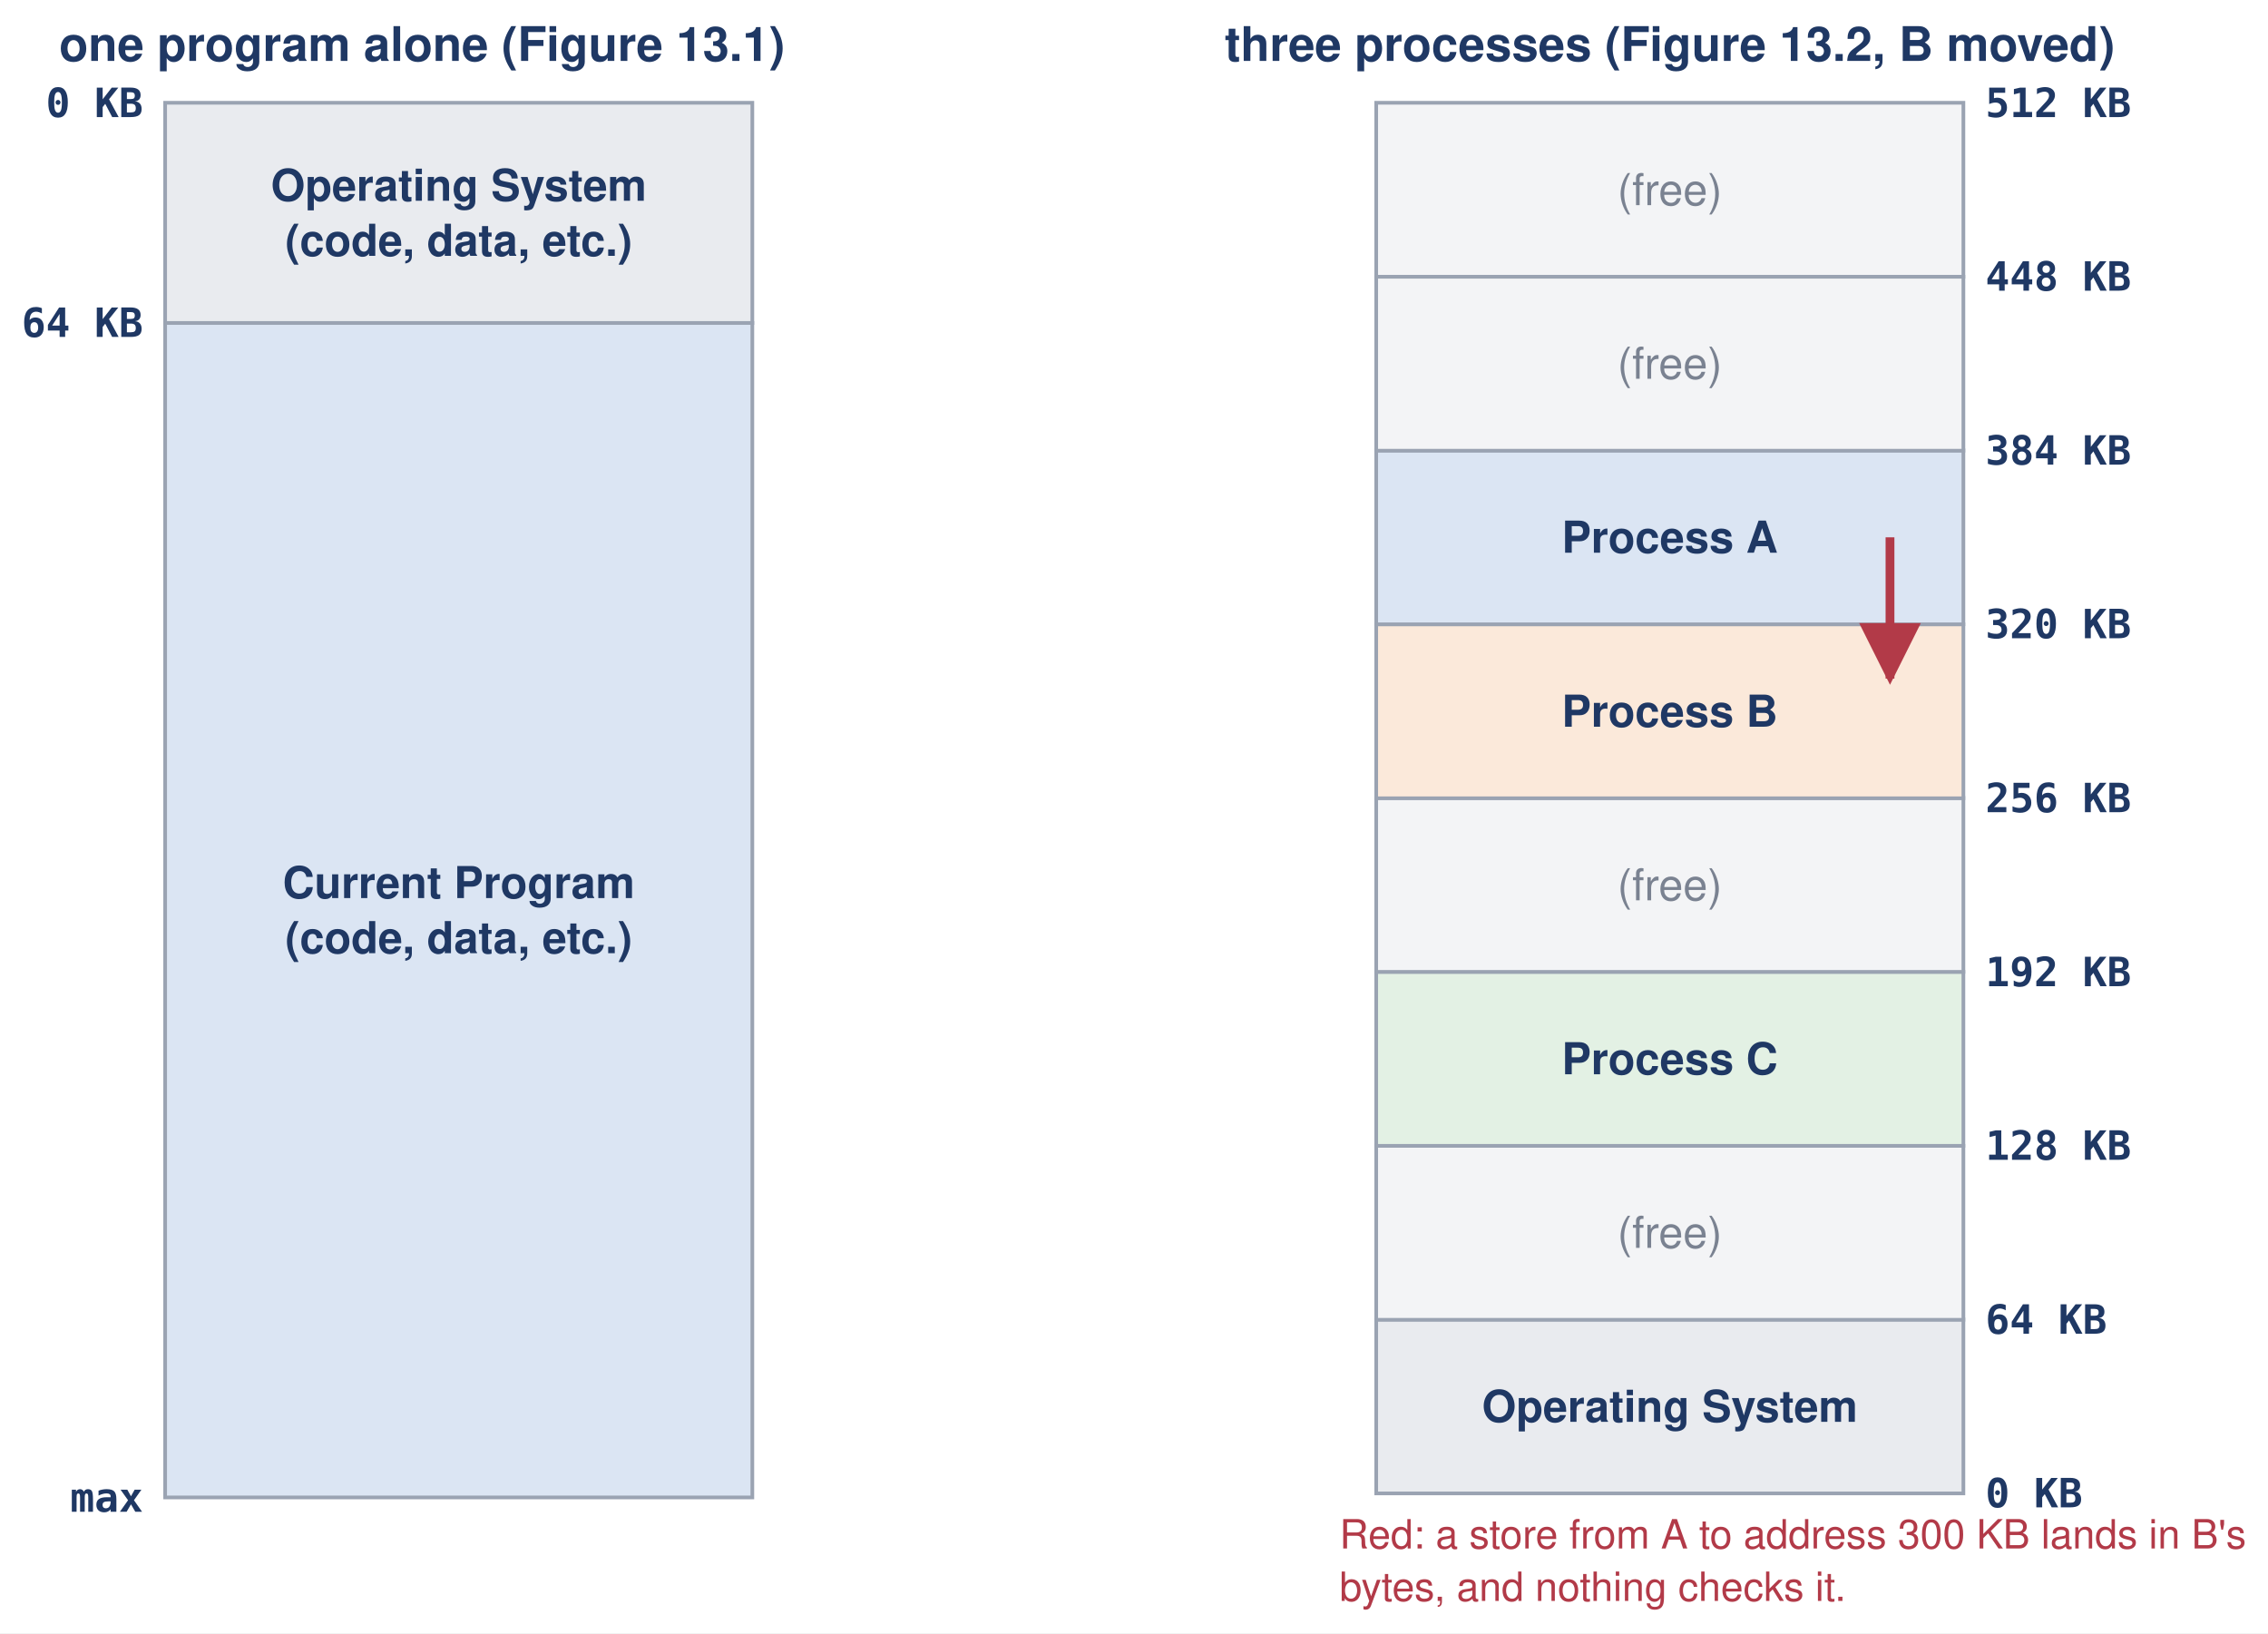
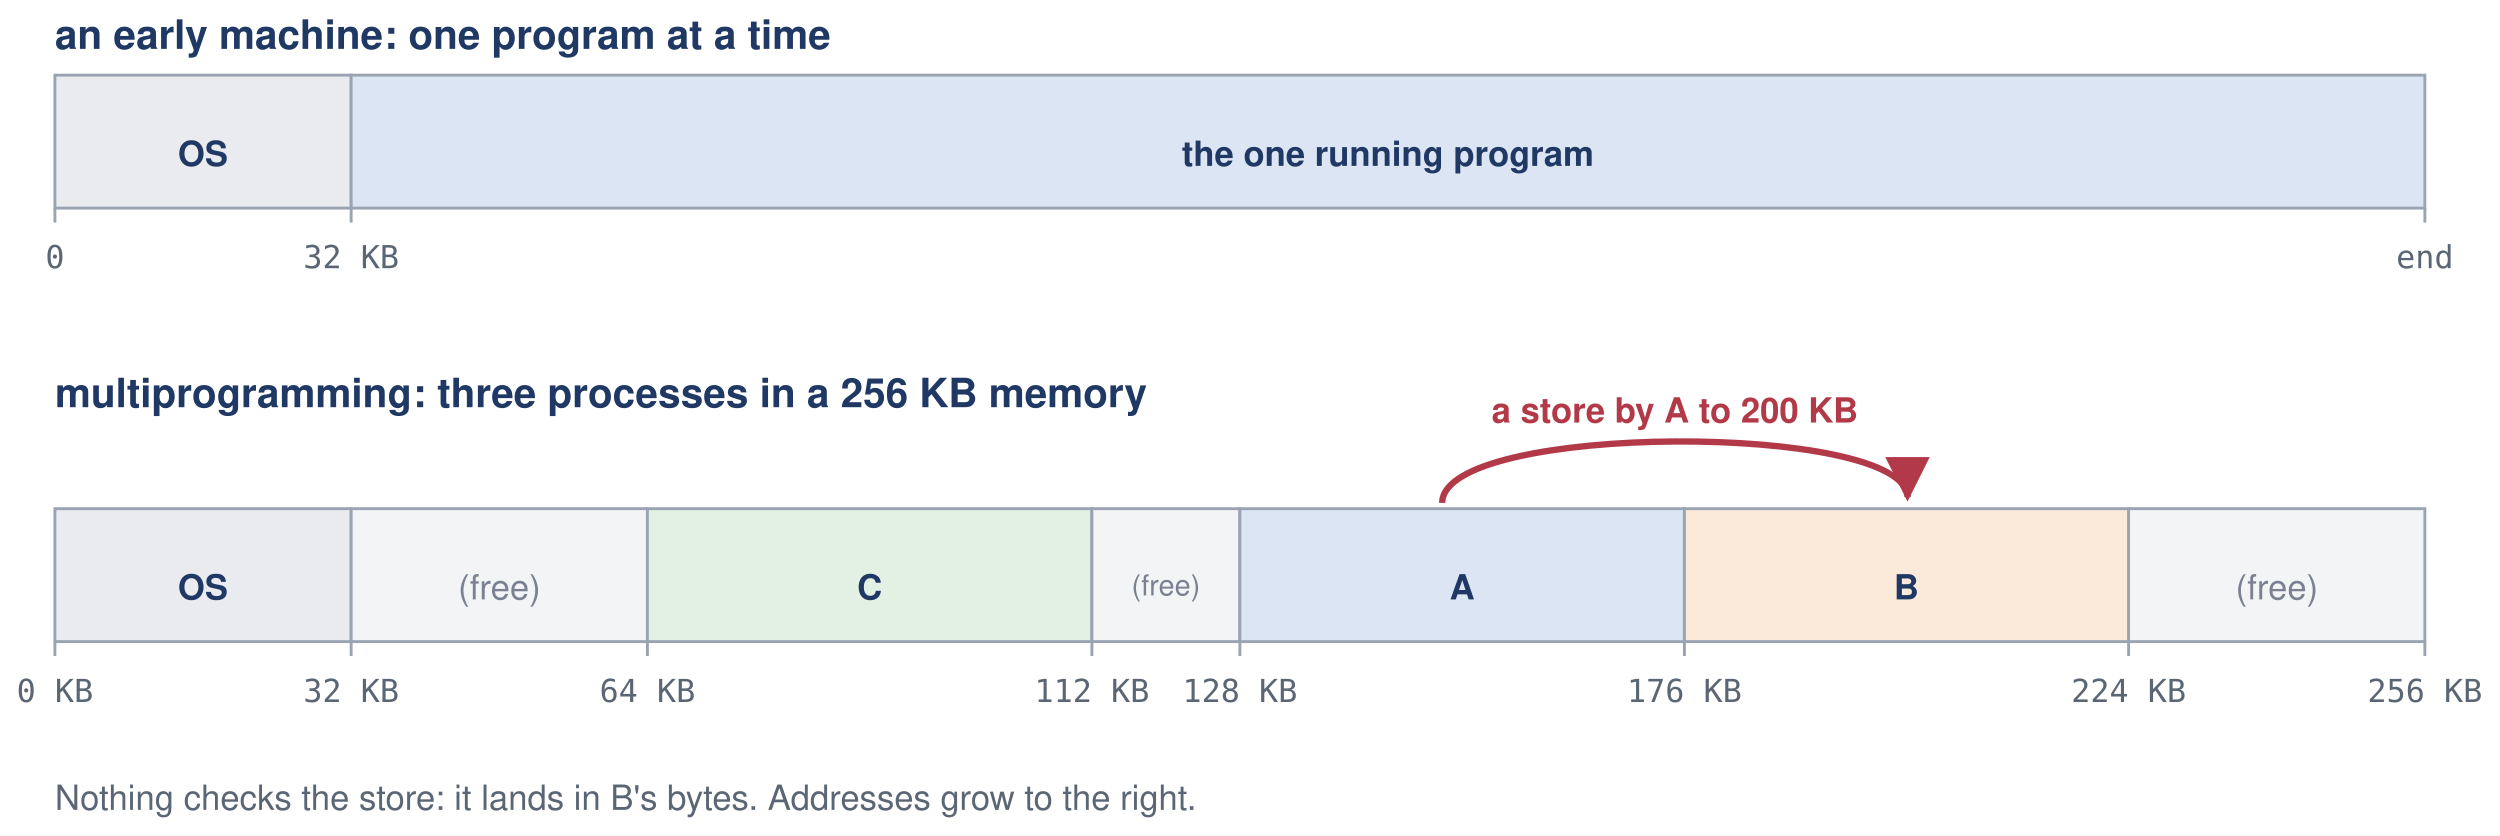
- <svg xmlns="http://www.w3.org/2000/svg" viewBox="15 2 618 445" width="618" height="445" role="img">
+ <svg xmlns="http://www.w3.org/2000/svg" viewBox="21 14 865 289" width="865" height="289" role="img">
  <defs>
    <marker id="ahb23a48" viewBox="0 0 10 10" refX="9" refY="5" markerWidth="7" markerHeight="7" orient="auto-start-reverse">
      <path d="M0,0 L10,5 L0,10 z" fill="#b23a48" />
    </marker>
    <marker id="asb23a48" viewBox="0 0 10 10" refX="1" refY="5" markerWidth="7" markerHeight="7" orient="auto-start-reverse">
      <path d="M0,0 L10,5 L0,10 z" fill="#b23a48" />
    </marker>
  </defs>
-   <rect x="15" y="2" width="618" height="445" fill="#ffffff" />
-   <text x="130.0" y="18.6" font-family="Helvetica Neue, Helvetica, Arial, sans-serif" font-size="13" fill="#1f3864" text-anchor="middle" font-weight="700">one program alone (Figure 13.1)</text>
-   <rect x="60.0" y="30.0" width="160.0" height="60.0" rx="0" fill="#e9ebef" stroke="#9aa3b2" stroke-width="1" />
-   <text x="140.0" y="56.7" font-family="Helvetica Neue, Helvetica, Arial, sans-serif" font-size="12" fill="#1f3864" text-anchor="middle" font-weight="700">Operating System</text>
-   <text x="140.0" y="71.7" font-family="Helvetica Neue, Helvetica, Arial, sans-serif" font-size="12" fill="#1f3864" text-anchor="middle" font-weight="700">(code, data, etc.)</text>
-   <rect x="60.0" y="90.0" width="160.0" height="320.0" rx="0" fill="#dbe5f3" stroke="#9aa3b2" stroke-width="1" />
-   <text x="140.0" y="246.7" font-family="Helvetica Neue, Helvetica, Arial, sans-serif" font-size="12" fill="#1f3864" text-anchor="middle" font-weight="700">Current Program</text>
-   <text x="140.0" y="261.7" font-family="Helvetica Neue, Helvetica, Arial, sans-serif" font-size="12" fill="#1f3864" text-anchor="middle" font-weight="700">(code, data, etc.)</text>
-   <text x="54.0" y="33.9" font-family="Menlo, Consolas, DejaVu Sans Mono, monospace" font-size="11" fill="#1f3864" text-anchor="end" font-weight="700">0 KB</text>
-   <text x="54.0" y="93.8" font-family="Menlo, Consolas, DejaVu Sans Mono, monospace" font-size="11" fill="#1f3864" text-anchor="end" font-weight="700">64 KB</text>
-   <text x="54.0" y="413.9" font-family="Menlo, Consolas, DejaVu Sans Mono, monospace" font-size="11" fill="#1f3864" text-anchor="end" font-weight="700">max</text>
-   <text x="470.0" y="18.6" font-family="Helvetica Neue, Helvetica, Arial, sans-serif" font-size="13" fill="#1f3864" text-anchor="middle" font-weight="700">three processes (Figure 13.2, B moved)</text>
-   <rect x="390.0" y="361.5" width="160.0" height="47.4" rx="0" fill="#e9ebef" stroke="#9aa3b2" stroke-width="1" />
-   <text x="470.0" y="389.4" font-family="Helvetica Neue, Helvetica, Arial, sans-serif" font-size="12" fill="#1f3864" text-anchor="middle" font-weight="700">Operating System</text>
-   <rect x="390.0" y="314.2" width="160.0" height="47.4" rx="0" fill="#f3f4f6" stroke="#9aa3b2" stroke-width="1" />
-   <text x="470.0" y="342.0" font-family="Helvetica Neue, Helvetica, Arial, sans-serif" font-size="12" fill="#7a8291" text-anchor="middle">(free)</text>
-   <rect x="390.0" y="266.8" width="160.0" height="47.4" rx="0" fill="#e3f1e4" stroke="#9aa3b2" stroke-width="1" />
-   <text x="470.0" y="294.7" font-family="Helvetica Neue, Helvetica, Arial, sans-serif" font-size="12" fill="#1f3864" text-anchor="middle" font-weight="700">Process C</text>
-   <rect x="390.0" y="219.4" width="160.0" height="47.4" rx="0" fill="#f3f4f6" stroke="#9aa3b2" stroke-width="1" />
-   <text x="470.0" y="247.3" font-family="Helvetica Neue, Helvetica, Arial, sans-serif" font-size="12" fill="#7a8291" text-anchor="middle">(free)</text>
-   <rect x="390.0" y="172.1" width="160.0" height="47.4" rx="0" fill="#fbe9da" stroke="#9aa3b2" stroke-width="1" />
-   <text x="470.0" y="200.0" font-family="Helvetica Neue, Helvetica, Arial, sans-serif" font-size="12" fill="#1f3864" text-anchor="middle" font-weight="700">Process B</text>
-   <rect x="390.0" y="124.7" width="160.0" height="47.4" rx="0" fill="#dbe5f3" stroke="#9aa3b2" stroke-width="1" />
-   <text x="470.0" y="152.6" font-family="Helvetica Neue, Helvetica, Arial, sans-serif" font-size="12" fill="#1f3864" text-anchor="middle" font-weight="700">Process A</text>
-   <rect x="390.0" y="77.4" width="160.0" height="47.4" rx="0" fill="#f3f4f6" stroke="#9aa3b2" stroke-width="1" />
-   <text x="470.0" y="105.2" font-family="Helvetica Neue, Helvetica, Arial, sans-serif" font-size="12" fill="#7a8291" text-anchor="middle">(free)</text>
-   <rect x="390.0" y="30.0" width="160.0" height="47.4" rx="0" fill="#f3f4f6" stroke="#9aa3b2" stroke-width="1" />
-   <text x="470.0" y="57.9" font-family="Helvetica Neue, Helvetica, Arial, sans-serif" font-size="12" fill="#7a8291" text-anchor="middle">(free)</text>
-   <text x="556.0" y="412.7" font-family="Menlo, Consolas, DejaVu Sans Mono, monospace" font-size="11" fill="#1f3864" text-anchor="start" font-weight="700">0 KB</text>
-   <text x="556.0" y="365.4" font-family="Menlo, Consolas, DejaVu Sans Mono, monospace" font-size="11" fill="#1f3864" text-anchor="start" font-weight="700">64 KB</text>
-   <text x="556.0" y="318.0" font-family="Menlo, Consolas, DejaVu Sans Mono, monospace" font-size="11" fill="#1f3864" text-anchor="start" font-weight="700">128 KB</text>
-   <text x="556.0" y="270.7" font-family="Menlo, Consolas, DejaVu Sans Mono, monospace" font-size="11" fill="#1f3864" text-anchor="start" font-weight="700">192 KB</text>
-   <text x="556.0" y="223.3" font-family="Menlo, Consolas, DejaVu Sans Mono, monospace" font-size="11" fill="#1f3864" text-anchor="start" font-weight="700">256 KB</text>
-   <text x="556.0" y="175.9" font-family="Menlo, Consolas, DejaVu Sans Mono, monospace" font-size="11" fill="#1f3864" text-anchor="start" font-weight="700">320 KB</text>
-   <text x="556.0" y="128.6" font-family="Menlo, Consolas, DejaVu Sans Mono, monospace" font-size="11" fill="#1f3864" text-anchor="start" font-weight="700">384 KB</text>
-   <text x="556.0" y="81.2" font-family="Menlo, Consolas, DejaVu Sans Mono, monospace" font-size="11" fill="#1f3864" text-anchor="start" font-weight="700">448 KB</text>
-   <text x="556.0" y="33.9" font-family="Menlo, Consolas, DejaVu Sans Mono, monospace" font-size="11" fill="#1f3864" text-anchor="start" font-weight="700">512 KB</text>
-   <line x1="530.0" y1="148.4" x2="530.0" y2="186.9" stroke="#b23a48" stroke-width="2.4" marker-end="url(#ahb23a48)" />
-   <text x="380.0" y="423.9" font-family="Helvetica Neue, Helvetica, Arial, sans-serif" font-size="11" fill="#b23a48" text-anchor="start">Red: a store from A to address 300 KB lands in B's</text>
-   <text x="380.0" y="438.2" font-family="Helvetica Neue, Helvetica, Arial, sans-serif" font-size="11" fill="#b23a48" text-anchor="start">bytes, and nothing checks it.</text>
+   <rect x="21" y="14" width="865" height="289" fill="#ffffff" />
+   <text x="40.0" y="30.9" font-family="Helvetica Neue, Helvetica, Arial, sans-serif" font-size="14" fill="#1f3864" text-anchor="start" font-weight="700">an early machine: one program at a time</text>
+   <rect x="40.0" y="40.0" width="102.5" height="46.0" rx="0" fill="#e9ebef" stroke="#9aa3b2" stroke-width="1" />
+   <text x="91.2" y="71.4" font-family="Helvetica Neue, Helvetica, Arial, sans-serif" font-size="12" fill="#1f3864" text-anchor="middle" font-weight="700">OS</text>
+   <rect x="142.5" y="40.0" width="717.5" height="46.0" rx="0" fill="#dbe5f3" stroke="#9aa3b2" stroke-width="1" />
+   <text x="501.2" y="71.4" font-family="Helvetica Neue, Helvetica, Arial, sans-serif" font-size="12" fill="#1f3864" text-anchor="middle" font-weight="700">the one running program</text>
+   <line x1="40.0" y1="86.0" x2="40.0" y2="91.0" stroke="#9aa3b2" stroke-width="1" />
+   <text x="40.0" y="106.8" font-family="Menlo, Consolas, DejaVu Sans Mono, monospace" font-size="11" fill="#5b6675" text-anchor="middle">0</text>
+   <line x1="142.5" y1="86.0" x2="142.5" y2="91.0" stroke="#9aa3b2" stroke-width="1" />
+   <text x="142.5" y="106.8" font-family="Menlo, Consolas, DejaVu Sans Mono, monospace" font-size="11" fill="#5b6675" text-anchor="middle">32 KB</text>
+   <line x1="860.0" y1="86.0" x2="860.0" y2="91.0" stroke="#9aa3b2" stroke-width="1" />
+   <text x="860.0" y="106.8" font-family="Menlo, Consolas, DejaVu Sans Mono, monospace" font-size="11" fill="#5b6675" text-anchor="middle">end</text>
+   <text x="40.0" y="154.9" font-family="Helvetica Neue, Helvetica, Arial, sans-serif" font-size="14" fill="#1f3864" text-anchor="start" font-weight="700">multiprogramming: three processes in a 256 KB memory</text>
+   <rect x="40.0" y="190.0" width="102.5" height="46.0" rx="0" fill="#e9ebef" stroke="#9aa3b2" stroke-width="1" />
+   <text x="91.2" y="221.4" font-family="Helvetica Neue, Helvetica, Arial, sans-serif" font-size="12" fill="#1f3864" text-anchor="middle" font-weight="700">OS</text>
+   <rect x="142.5" y="190.0" width="102.5" height="46.0" rx="0" fill="#f3f4f6" stroke="#9aa3b2" stroke-width="1" />
+   <text x="193.8" y="221.4" font-family="Helvetica Neue, Helvetica, Arial, sans-serif" font-size="12" fill="#7a8291" text-anchor="middle">(free)</text>
+   <rect x="245.0" y="190.0" width="153.8" height="46.0" rx="0" fill="#e3f1e4" stroke="#9aa3b2" stroke-width="1" />
+   <text x="321.9" y="221.4" font-family="Helvetica Neue, Helvetica, Arial, sans-serif" font-size="12" fill="#1f3864" text-anchor="middle" font-weight="700">C</text>
+   <rect x="398.8" y="190.0" width="51.2" height="46.0" rx="0" fill="#f3f4f6" stroke="#9aa3b2" stroke-width="1" />
+   <text x="424.4" y="220.0" font-family="Helvetica Neue, Helvetica, Arial, sans-serif" font-size="10" fill="#7a8291" text-anchor="middle">(free)</text>
+   <rect x="450.0" y="190.0" width="153.8" height="46.0" rx="0" fill="#dbe5f3" stroke="#9aa3b2" stroke-width="1" />
+   <text x="526.9" y="221.4" font-family="Helvetica Neue, Helvetica, Arial, sans-serif" font-size="12" fill="#1f3864" text-anchor="middle" font-weight="700">A</text>
+   <rect x="603.8" y="190.0" width="153.8" height="46.0" rx="0" fill="#fbe9da" stroke="#9aa3b2" stroke-width="1" />
+   <text x="680.6" y="221.4" font-family="Helvetica Neue, Helvetica, Arial, sans-serif" font-size="12" fill="#1f3864" text-anchor="middle" font-weight="700">B</text>
+   <rect x="757.5" y="190.0" width="102.5" height="46.0" rx="0" fill="#f3f4f6" stroke="#9aa3b2" stroke-width="1" />
+   <text x="808.8" y="221.4" font-family="Helvetica Neue, Helvetica, Arial, sans-serif" font-size="12" fill="#7a8291" text-anchor="middle">(free)</text>
+   <line x1="40.0" y1="236.0" x2="40.0" y2="241.0" stroke="#9aa3b2" stroke-width="1" />
+   <text x="40.0" y="256.9" font-family="Menlo, Consolas, DejaVu Sans Mono, monospace" font-size="11" fill="#5b6675" text-anchor="middle">0 KB</text>
+   <line x1="142.5" y1="236.0" x2="142.5" y2="241.0" stroke="#9aa3b2" stroke-width="1" />
+   <text x="142.5" y="256.9" font-family="Menlo, Consolas, DejaVu Sans Mono, monospace" font-size="11" fill="#5b6675" text-anchor="middle">32 KB</text>
+   <line x1="245.0" y1="236.0" x2="245.0" y2="241.0" stroke="#9aa3b2" stroke-width="1" />
+   <text x="245.0" y="256.9" font-family="Menlo, Consolas, DejaVu Sans Mono, monospace" font-size="11" fill="#5b6675" text-anchor="middle">64 KB</text>
+   <line x1="398.8" y1="236.0" x2="398.8" y2="241.0" stroke="#9aa3b2" stroke-width="1" />
+   <text x="398.8" y="256.9" font-family="Menlo, Consolas, DejaVu Sans Mono, monospace" font-size="11" fill="#5b6675" text-anchor="middle">112 KB</text>
+   <line x1="450.0" y1="236.0" x2="450.0" y2="241.0" stroke="#9aa3b2" stroke-width="1" />
+   <text x="450.0" y="256.9" font-family="Menlo, Consolas, DejaVu Sans Mono, monospace" font-size="11" fill="#5b6675" text-anchor="middle">128 KB</text>
+   <line x1="603.8" y1="236.0" x2="603.8" y2="241.0" stroke="#9aa3b2" stroke-width="1" />
+   <text x="603.8" y="256.9" font-family="Menlo, Consolas, DejaVu Sans Mono, monospace" font-size="11" fill="#5b6675" text-anchor="middle">176 KB</text>
+   <line x1="757.5" y1="236.0" x2="757.5" y2="241.0" stroke="#9aa3b2" stroke-width="1" />
+   <text x="757.5" y="256.9" font-family="Menlo, Consolas, DejaVu Sans Mono, monospace" font-size="11" fill="#5b6675" text-anchor="middle">224 KB</text>
+   <line x1="860.0" y1="236.0" x2="860.0" y2="241.0" stroke="#9aa3b2" stroke-width="1" />
+   <text x="860.0" y="256.9" font-family="Menlo, Consolas, DejaVu Sans Mono, monospace" font-size="11" fill="#5b6675" text-anchor="middle">256 KB</text>
+   <path d="M 520 188 C 520 160 681 160 681 186" stroke="#b23a48" stroke-width="2.2" fill="none" marker-end="url(#ahb23a48)" />
+   <text x="600.5" y="160.2" font-family="Helvetica Neue, Helvetica, Arial, sans-serif" font-size="12" fill="#b23a48" text-anchor="middle" font-weight="700">a store by A to 200 KB</text>
+   <text x="40.0" y="294.2" font-family="Helvetica Neue, Helvetica, Arial, sans-serif" font-size="12" fill="#5b6675" text-anchor="start">Nothing checks the store: it lands in B's bytes. Addresses grow to the right.</text>
</svg>
